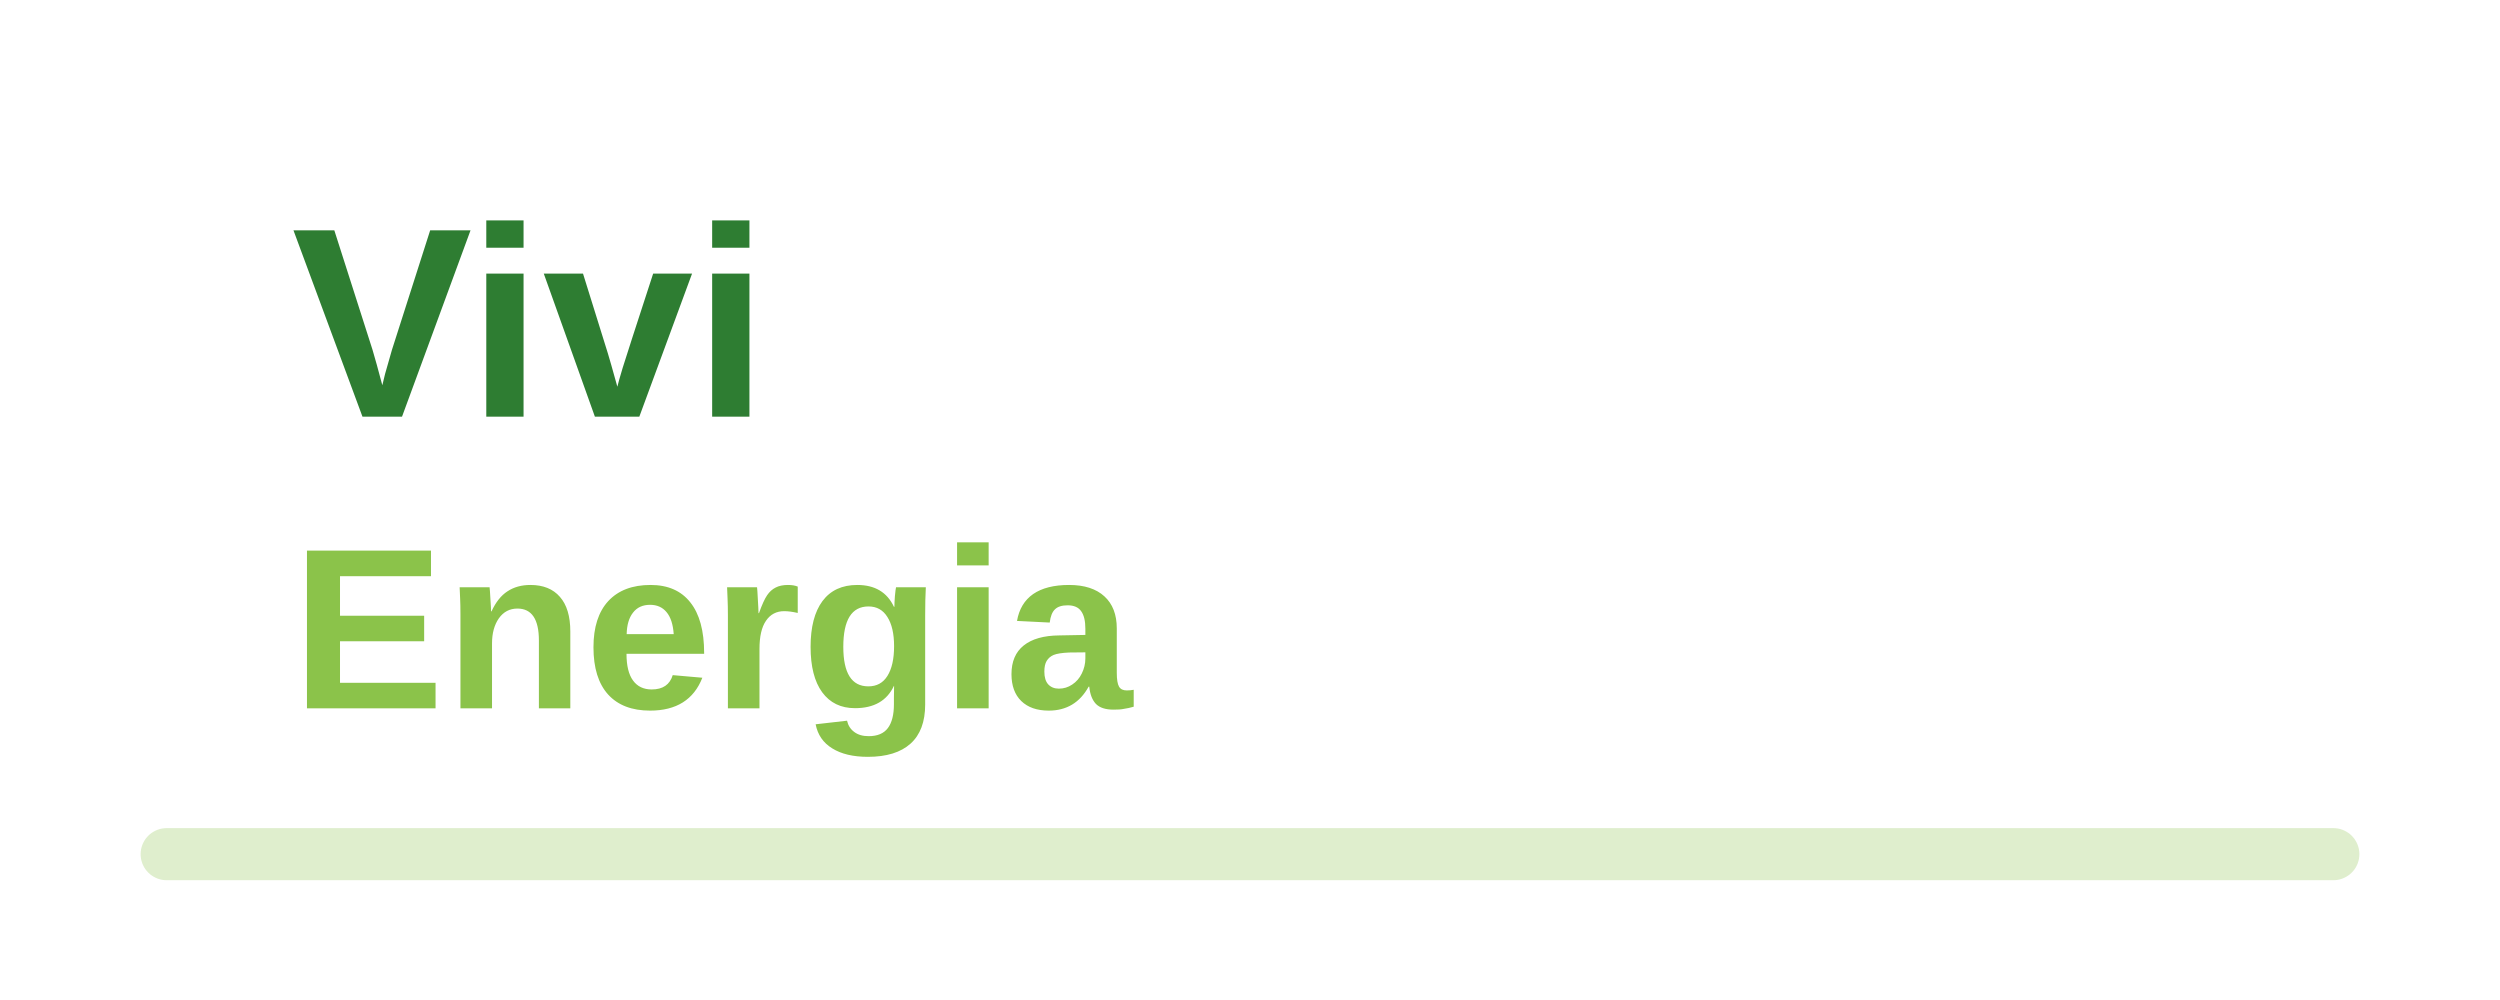
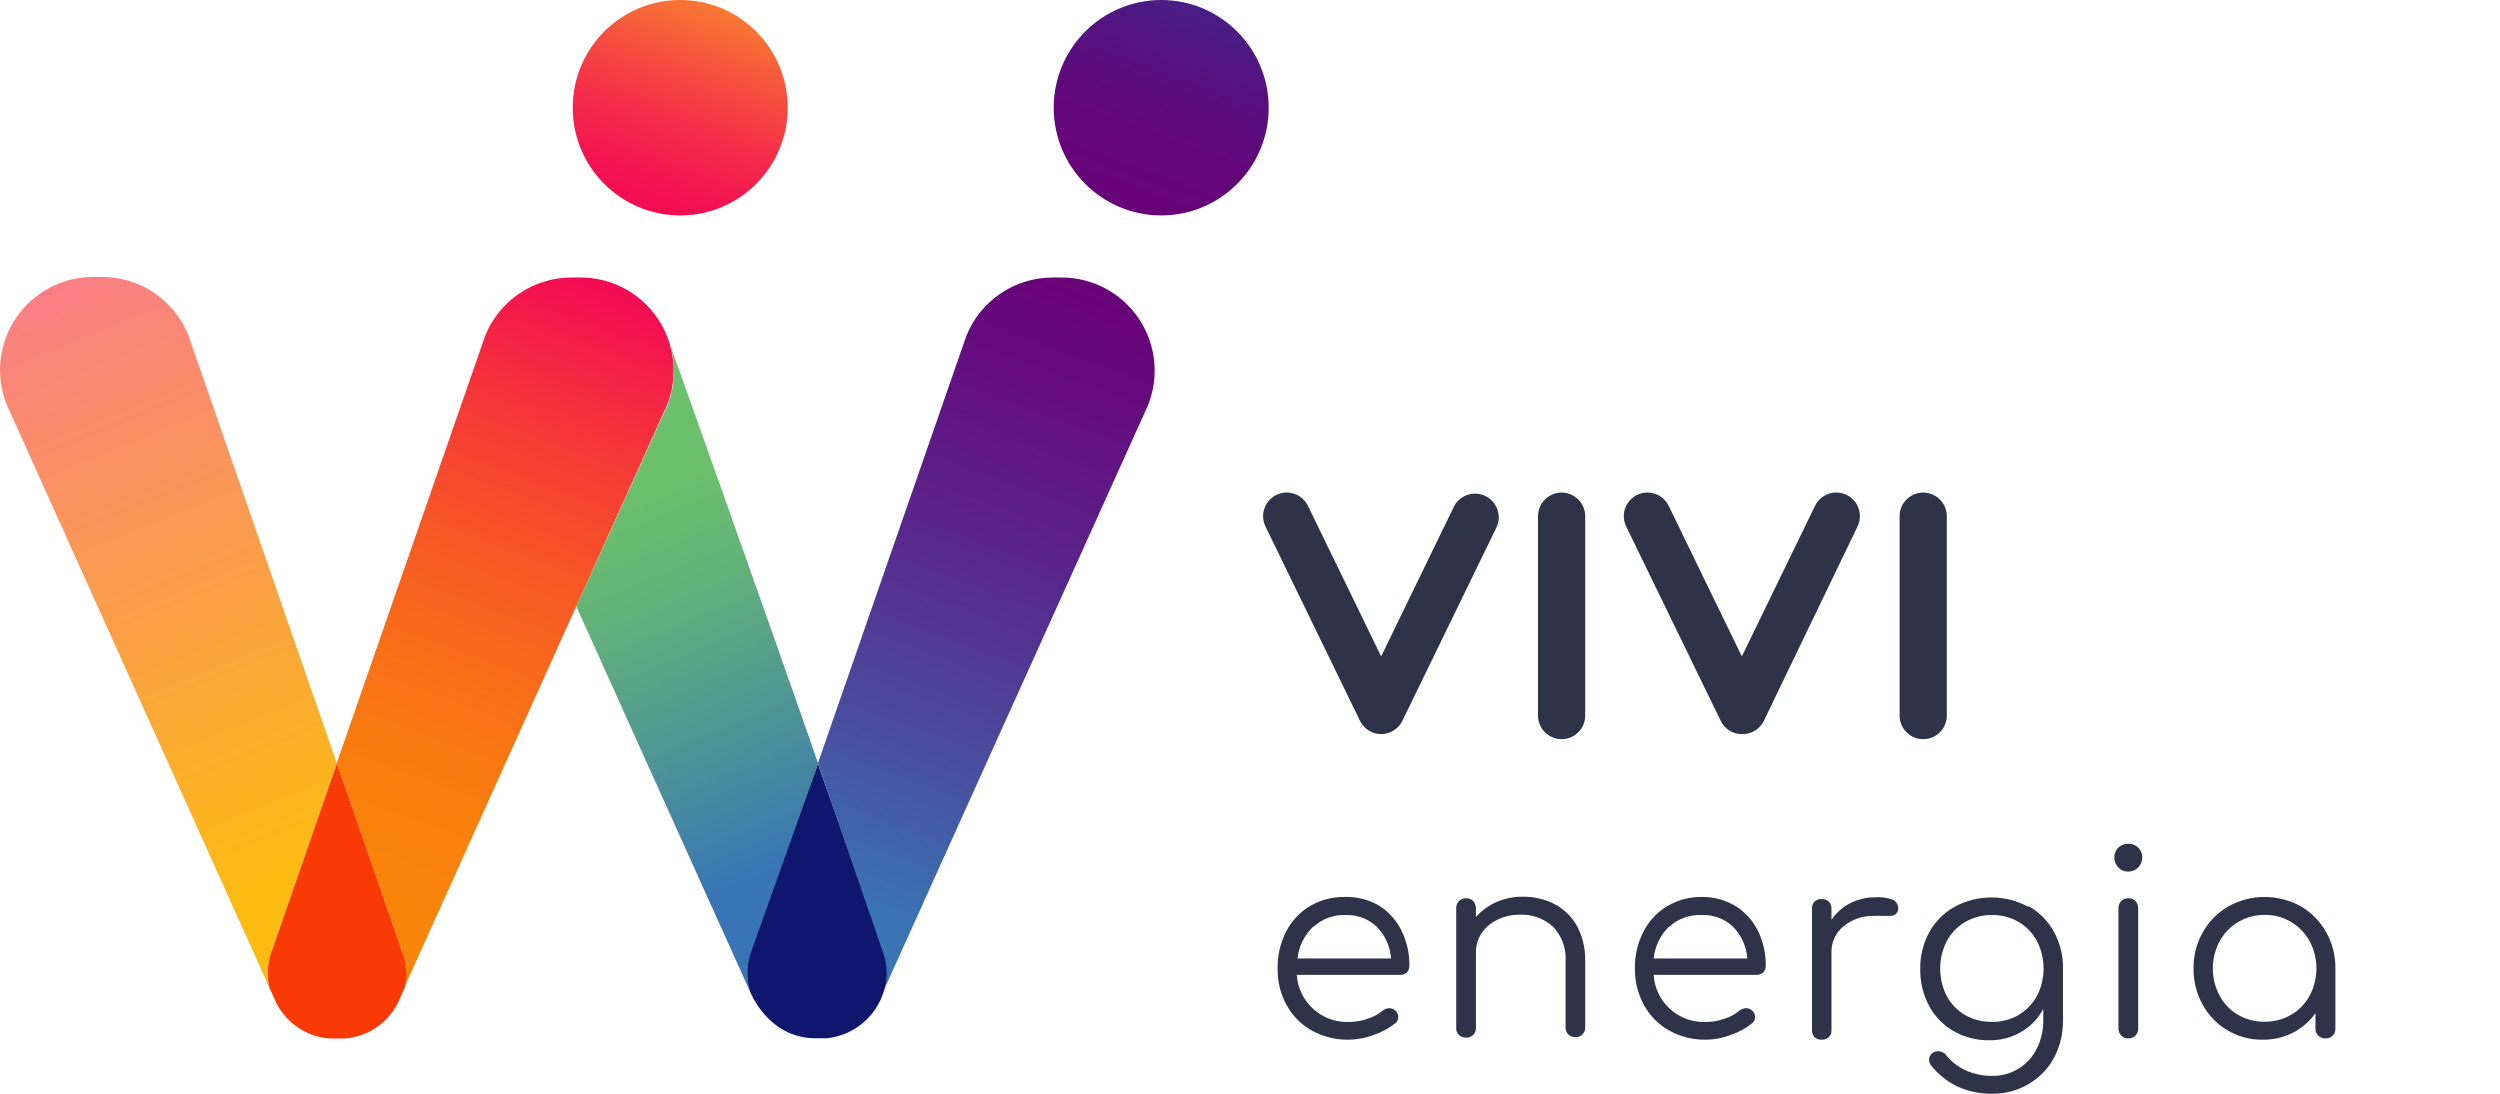
- <svg xmlns="http://www.w3.org/2000/svg" viewBox="0 0 240 96" role="img" aria-label="Vivi Energia">
-   <rect width="240" height="96" fill="none" />
-   <path d="M16 82 H224" stroke="#8bc34a" stroke-width="5" stroke-linecap="round" opacity="0.28" />
-   <text x="28" y="40" font-family="Arial, Helvetica, sans-serif" font-size="26" font-weight="900" fill="#2e7d32">Vivi</text>
-   <text x="28" y="68" font-family="Arial, Helvetica, sans-serif" font-size="22" font-weight="700" fill="#8bc34a">Energia</text>
+ <svg xmlns="http://www.w3.org/2000/svg" id="Livello_1" data-name="Livello 1" viewBox="0 0 226.77 99.21">
+   <defs>
+     <style>.cls-1{fill:#0e166d;}.cls-2{fill:url(#Sfumatura_senza_nome_8);}.cls-3{fill:url(#Sfumatura_senza_nome_7);}.cls-4{fill:#f93a04;}.cls-5{fill:url(#Sfumatura_senza_nome_4);}.cls-6{fill:url(#Sfumatura_senza_nome_3);}.cls-7{fill:url(#Sfumatura_senza_nome_2);}.cls-8{fill:url(#Nuovo_campione_sfumatura_2);}.cls-9{fill:#2e3349;}</style>
+     <linearGradient id="Sfumatura_senza_nome_8" x1="5.69" y1="25.76" x2="27.37" y2="79.37" gradientUnits="userSpaceOnUse">
+       <stop offset="0" stop-color="#fa7f84" />
+       <stop offset="1" stop-color="#fbbc11" />
+     </linearGradient>
+     <linearGradient id="Sfumatura_senza_nome_7" x1="55.12" y1="25.85" x2="34.34" y2="82.32" gradientUnits="userSpaceOnUse">
+       <stop offset="0" stop-color="#f30b53" />
+       <stop offset="0.01" stop-color="#f30c52" />
+       <stop offset="0.23" stop-color="#f53738" />
+       <stop offset="0.45" stop-color="#f75924" />
+       <stop offset="0.65" stop-color="#f87116" />
+       <stop offset="0.84" stop-color="#f9800d" />
+       <stop offset="1" stop-color="#f9850a" />
+     </linearGradient>
+     <linearGradient id="Sfumatura_senza_nome_4" x1="58.24" y1="19.21" x2="69.4" y2="-11.29" gradientUnits="userSpaceOnUse">
+       <stop offset="0" stop-color="#f30b53" />
+       <stop offset="0.1" stop-color="#f31450" />
+       <stop offset="0.26" stop-color="#f42d49" />
+       <stop offset="0.46" stop-color="#f6563d" />
+       <stop offset="0.7" stop-color="#f88e2c" />
+       <stop offset="0.97" stop-color="#fbd518" />
+       <stop offset="1" stop-color="#fbde15" />
+     </linearGradient>
+     <linearGradient id="Sfumatura_senza_nome_3" x1="98.75" y1="25.85" x2="77.97" y2="82.32" gradientUnits="userSpaceOnUse">
+       <stop offset="0" stop-color="#680278" />
+       <stop offset="0.15" stop-color="#640b7d" />
+       <stop offset="0.41" stop-color="#5a248a" />
+       <stop offset="0.73" stop-color="#494c9e" />
+       <stop offset="1" stop-color="#3974b3" />
+     </linearGradient>
+     <linearGradient id="Sfumatura_senza_nome_2" x1="101.87" y1="19.21" x2="113.03" y2="-11.29" gradientUnits="userSpaceOnUse">
+       <stop offset="0" stop-color="#680278" />
+       <stop offset="0.21" stop-color="#63067a" />
+       <stop offset="0.47" stop-color="#541380" />
+       <stop offset="0.74" stop-color="#3c288a" />
+       <stop offset="1" stop-color="#1f4197" />
+     </linearGradient>
+     <linearGradient id="Nuovo_campione_sfumatura_2" x1="57.4" y1="45.24" x2="71.15" y2="78.44" gradientUnits="userSpaceOnUse">
+       <stop offset="0" stop-color="#6cbf6c" />
+       <stop offset="0.25" stop-color="#63b279" />
+       <stop offset="0.7" stop-color="#4b8f9a" />
+       <stop offset="1" stop-color="#3975b4" />
+     </linearGradient>
+   </defs>
+   <path class="cls-1" d="M80.44,87,74.19,69.27l-6,16.62a6,6,0,0,0-.38,3A3,3,0,0,0,68.06,90s1.63,4.18,5.91,4.18l1,0A6.06,6.06,0,0,0,80,90.4S80.92,88.15,80.44,87Z" />
+   <path class="cls-2" d="M24.71,86.1l5.85-16.83L17.09,30.43a8.43,8.43,0,0,0-7.83-5.31H8.45A8.45,8.45,0,0,0,.61,36.71L24.43,89.58A6,6,0,0,1,24.71,86.1Z" />
+   <path class="cls-3" d="M52.67,25.17h-.81A8.44,8.44,0,0,0,44,30.48l-.26.75-13.2,38L36.39,86.1a5.83,5.83,0,0,1,.28,3.48L52.27,55,60.5,36.76A8.45,8.45,0,0,0,52.67,25.17Z" />
+   <path class="cls-4" d="M36.39,86.1,30.56,69.27,24.71,86.1a6,6,0,0,0-.28,3.48l.42.92a5.9,5.9,0,0,0,5,3.7h1.45a5.92,5.92,0,0,0,5-3.7l.41-.92A5.83,5.83,0,0,0,36.39,86.1Z" />
+   <ellipse class="cls-5" cx="61.7" cy="9.77" rx="9.75" ry="9.77" />
+   <path class="cls-6" d="M96.3,25.17h-.81a8.44,8.44,0,0,0-7.84,5.31l-.26.75-13.2,38L80,86.1a5.83,5.83,0,0,1,.28,3.48L95.9,55l8.23-18.23A8.45,8.45,0,0,0,96.3,25.17Z" />
+   <ellipse class="cls-7" cx="105.33" cy="9.77" rx="9.75" ry="9.77" />
+   <path class="cls-8" d="M68.22,86.1l6-16.83c-5.07-14.59-12-33.93-13.43-38a8.42,8.42,0,0,1-.26,5.54L52.27,55,68.06,90A5.89,5.89,0,0,1,68.22,86.1Z" />
+   <path class="cls-9" d="M125.11,82.16a5.56,5.56,0,0,1,2,2.22,7,7,0,0,1,.73,3.23.81.81,0,0,1-.23.6.87.87,0,0,1-.6.22h-9.38a4.57,4.57,0,0,0,4.74,4.27,5,5,0,0,0,1.68-.29,4,4,0,0,0,1.36-.73,1,1,0,0,1,.62-.23.83.83,0,0,1,.51.19.82.82,0,0,1,.3.62.72.72,0,0,1-.25.54,6.44,6.44,0,0,1-2,1.08,6.69,6.69,0,0,1-5.59-.4,5.82,5.82,0,0,1-2.29-2.3,6.68,6.68,0,0,1-.82-3.33,7.06,7.06,0,0,1,.78-3.36,5.69,5.69,0,0,1,2.15-2.3,6,6,0,0,1,3.15-.83A5.8,5.8,0,0,1,125.11,82.16Zm-6,1.9a4.72,4.72,0,0,0-1.42,2.88h8.49a4.55,4.55,0,0,0-1.3-2.88A3.88,3.88,0,0,0,122.07,83,4.07,4.07,0,0,0,119.15,84.06Z" />
+   <path class="cls-9" d="M141,82a5,5,0,0,1,2.05,2,6.55,6.55,0,0,1,.74,3.2v6a.85.85,0,0,1-.88.88.88.88,0,0,1-.65-.25.85.85,0,0,1-.25-.63v-6a4.14,4.14,0,0,0-1.15-3.15,4.22,4.22,0,0,0-3-1.08,4.57,4.57,0,0,0-2,.44,3.55,3.55,0,0,0-1.45,1.22,3,3,0,0,0-.53,1.73v6.88a.88.88,0,0,1-.25.64.86.86,0,0,1-.64.24.92.92,0,0,1-.65-.24.84.84,0,0,1-.25-.64V82.39a.91.91,0,0,1,.25-.66.88.88,0,0,1,.65-.25.83.83,0,0,1,.64.25,1,1,0,0,1,.25.66v.79a5.21,5.21,0,0,1,1.85-1.35,5.68,5.68,0,0,1,2.37-.49A6.16,6.16,0,0,1,141,82Z" />
+   <path class="cls-9" d="M157.38,82.16a5.49,5.49,0,0,1,2.05,2.22,7,7,0,0,1,.74,3.23.78.78,0,0,1-.24.6.85.85,0,0,1-.6.22H150a4.55,4.55,0,0,0,4.73,4.27,5,5,0,0,0,1.68-.29,3.88,3.88,0,0,0,1.36-.73,1,1,0,0,1,.63-.23.83.83,0,0,1,.51.19.82.82,0,0,1,.3.62.73.73,0,0,1-.26.54A6.44,6.44,0,0,1,157,93.88a6.54,6.54,0,0,1-2.27.43,6.65,6.65,0,0,1-3.32-.83,5.86,5.86,0,0,1-2.28-2.3,6.69,6.69,0,0,1-.83-3.33,7.06,7.06,0,0,1,.78-3.36,5.71,5.71,0,0,1,2.16-2.3,6,6,0,0,1,3.14-.83A5.77,5.77,0,0,1,157.38,82.16Zm-6,1.9A4.72,4.72,0,0,0,150,86.94h8.49a4.54,4.54,0,0,0-1.29-2.88A3.92,3.92,0,0,0,154.34,83,4.08,4.08,0,0,0,151.42,84.06Z" />
+   <path class="cls-9" d="M171.62,81.59a.82.82,0,0,1,.56.73.53.53,0,0,1,0,.2.73.73,0,0,1-.29.45,1.15,1.15,0,0,1-.54.11c-.14,0-.38,0-.72,0a3.88,3.88,0,0,0-.56,0,4.24,4.24,0,0,0-2.84.93,3,3,0,0,0-1.1,2.42v7a.87.87,0,0,1-.24.65.89.89,0,0,1-.65.23.92.92,0,0,1-.65-.23.9.9,0,0,1-.23-.65v-11a.9.9,0,0,1,.23-.65.92.92,0,0,1,.65-.23.89.89,0,0,1,.65.23.87.87,0,0,1,.24.65v1a4.6,4.6,0,0,1,1.71-1.51,5,5,0,0,1,2.25-.53A3.89,3.89,0,0,1,171.62,81.59Z" />
+   <path class="cls-9" d="M184,82.19a5.89,5.89,0,0,1,2.29,2.3,6.65,6.65,0,0,1,.84,3.36v4.74a7,7,0,0,1-.82,3.37A6.09,6.09,0,0,1,184,98.34a6.29,6.29,0,0,1-3.29.87,7.18,7.18,0,0,1-3.18-.67,6.73,6.73,0,0,1-2.35-1.88.79.79,0,0,1-.2-.54.73.73,0,0,1,.32-.6.85.85,0,0,1,.51-.17.94.94,0,0,1,.42.11.78.78,0,0,1,.32.27,4.83,4.83,0,0,0,1.77,1.37,5.79,5.79,0,0,0,2.41.49,4.43,4.43,0,0,0,4-2.43,5.53,5.53,0,0,0,.61-2.64v-1a5.15,5.15,0,0,1-2,2.08,5.51,5.51,0,0,1-2.9.76,6.34,6.34,0,0,1-3.23-.83,5.74,5.74,0,0,1-2.23-2.3,6.89,6.89,0,0,1-.8-3.33,6.75,6.75,0,0,1,.83-3.36,5.94,5.94,0,0,1,2.31-2.3,7,7,0,0,1,6.63,0Zm-.91,9.88a4.45,4.45,0,0,0,1.67-1.72,5.43,5.43,0,0,0,0-5,4.41,4.41,0,0,0-1.67-1.73A4.63,4.63,0,0,0,180.7,83a4.72,4.72,0,0,0-2.44.63,4.48,4.48,0,0,0-1.67,1.73,5.51,5.51,0,0,0,0,5,4.52,4.52,0,0,0,1.67,1.72,4.8,4.8,0,0,0,2.44.61A4.72,4.72,0,0,0,183.11,92.07Z" />
+   <path class="cls-9" d="M192.15,78.69a1.26,1.26,0,0,1-.36-.91,1.16,1.16,0,0,1,.37-.9,1.25,1.25,0,0,1,.91-.35,1.21,1.21,0,0,1,.88.35,1.2,1.2,0,0,1,.37.9,1.27,1.27,0,0,1-.37.91,1.23,1.23,0,0,1-.91.37A1.19,1.19,0,0,1,192.15,78.69Zm.27,15.25a.89.89,0,0,1-.26-.65V82.39a.91.91,0,0,1,.26-.66.87.87,0,0,1,.65-.25.82.82,0,0,1,.63.25.91.91,0,0,1,.25.66v10.9a.88.88,0,0,1-.25.65.82.82,0,0,1-.63.25A.87.87,0,0,1,192.42,93.94Z" />
+   <path class="cls-9" d="M208.71,82.21A6.23,6.23,0,0,1,211,84.55a6.58,6.58,0,0,1,.84,3.3v5.46a.85.85,0,0,1-.25.63.88.88,0,0,1-.65.25.9.9,0,0,1-.65-.24.85.85,0,0,1-.26-.64v-1.4A5.75,5.75,0,0,1,208,93.67a6,6,0,0,1-2.76.64,6.12,6.12,0,0,1-5.44-3.17,6.64,6.64,0,0,1-.83-3.29,6.49,6.49,0,0,1,.85-3.3,6.2,6.2,0,0,1,2.32-2.34,6.75,6.75,0,0,1,6.56,0Zm-.89,9.84a4.44,4.44,0,0,0,1.68-1.73,5.25,5.25,0,0,0,0-4.95,4.68,4.68,0,0,0-1.68-1.74,4.53,4.53,0,0,0-2.39-.64,4.61,4.61,0,0,0-4.09,2.38,5.25,5.25,0,0,0,0,4.95A4.39,4.39,0,0,0,203,92.05a4.68,4.68,0,0,0,2.4.63A4.61,4.61,0,0,0,207.82,92.05Z" />
+   <path class="cls-9" d="M125.28,66.59a2.13,2.13,0,0,1-1.92-1.21l-8.57-17.62a2.14,2.14,0,1,1,3.85-1.88l6.64,13.66,6.64-13.66a2.15,2.15,0,0,1,3.86,1.88l-8.57,17.62A2.15,2.15,0,0,1,125.28,66.59Z" />
+   <path class="cls-9" d="M158,66.59a2.12,2.12,0,0,1-1.92-1.21l-8.57-17.62a2.14,2.14,0,1,1,3.85-1.88L158,59.54l6.64-13.66a2.14,2.14,0,1,1,3.85,1.88L160,65.38A2.15,2.15,0,0,1,158,66.59Z" />
+   <path class="cls-9" d="M141.65,67.05a2.14,2.14,0,0,1-2.14-2.15V46.82a2.14,2.14,0,1,1,4.28,0V64.9A2.14,2.14,0,0,1,141.65,67.05Z" />
+   <path class="cls-9" d="M174.45,67.05a2.14,2.14,0,0,1-2.14-2.15V46.82a2.14,2.14,0,1,1,4.28,0V64.9A2.14,2.14,0,0,1,174.45,67.05Z" />
</svg>
